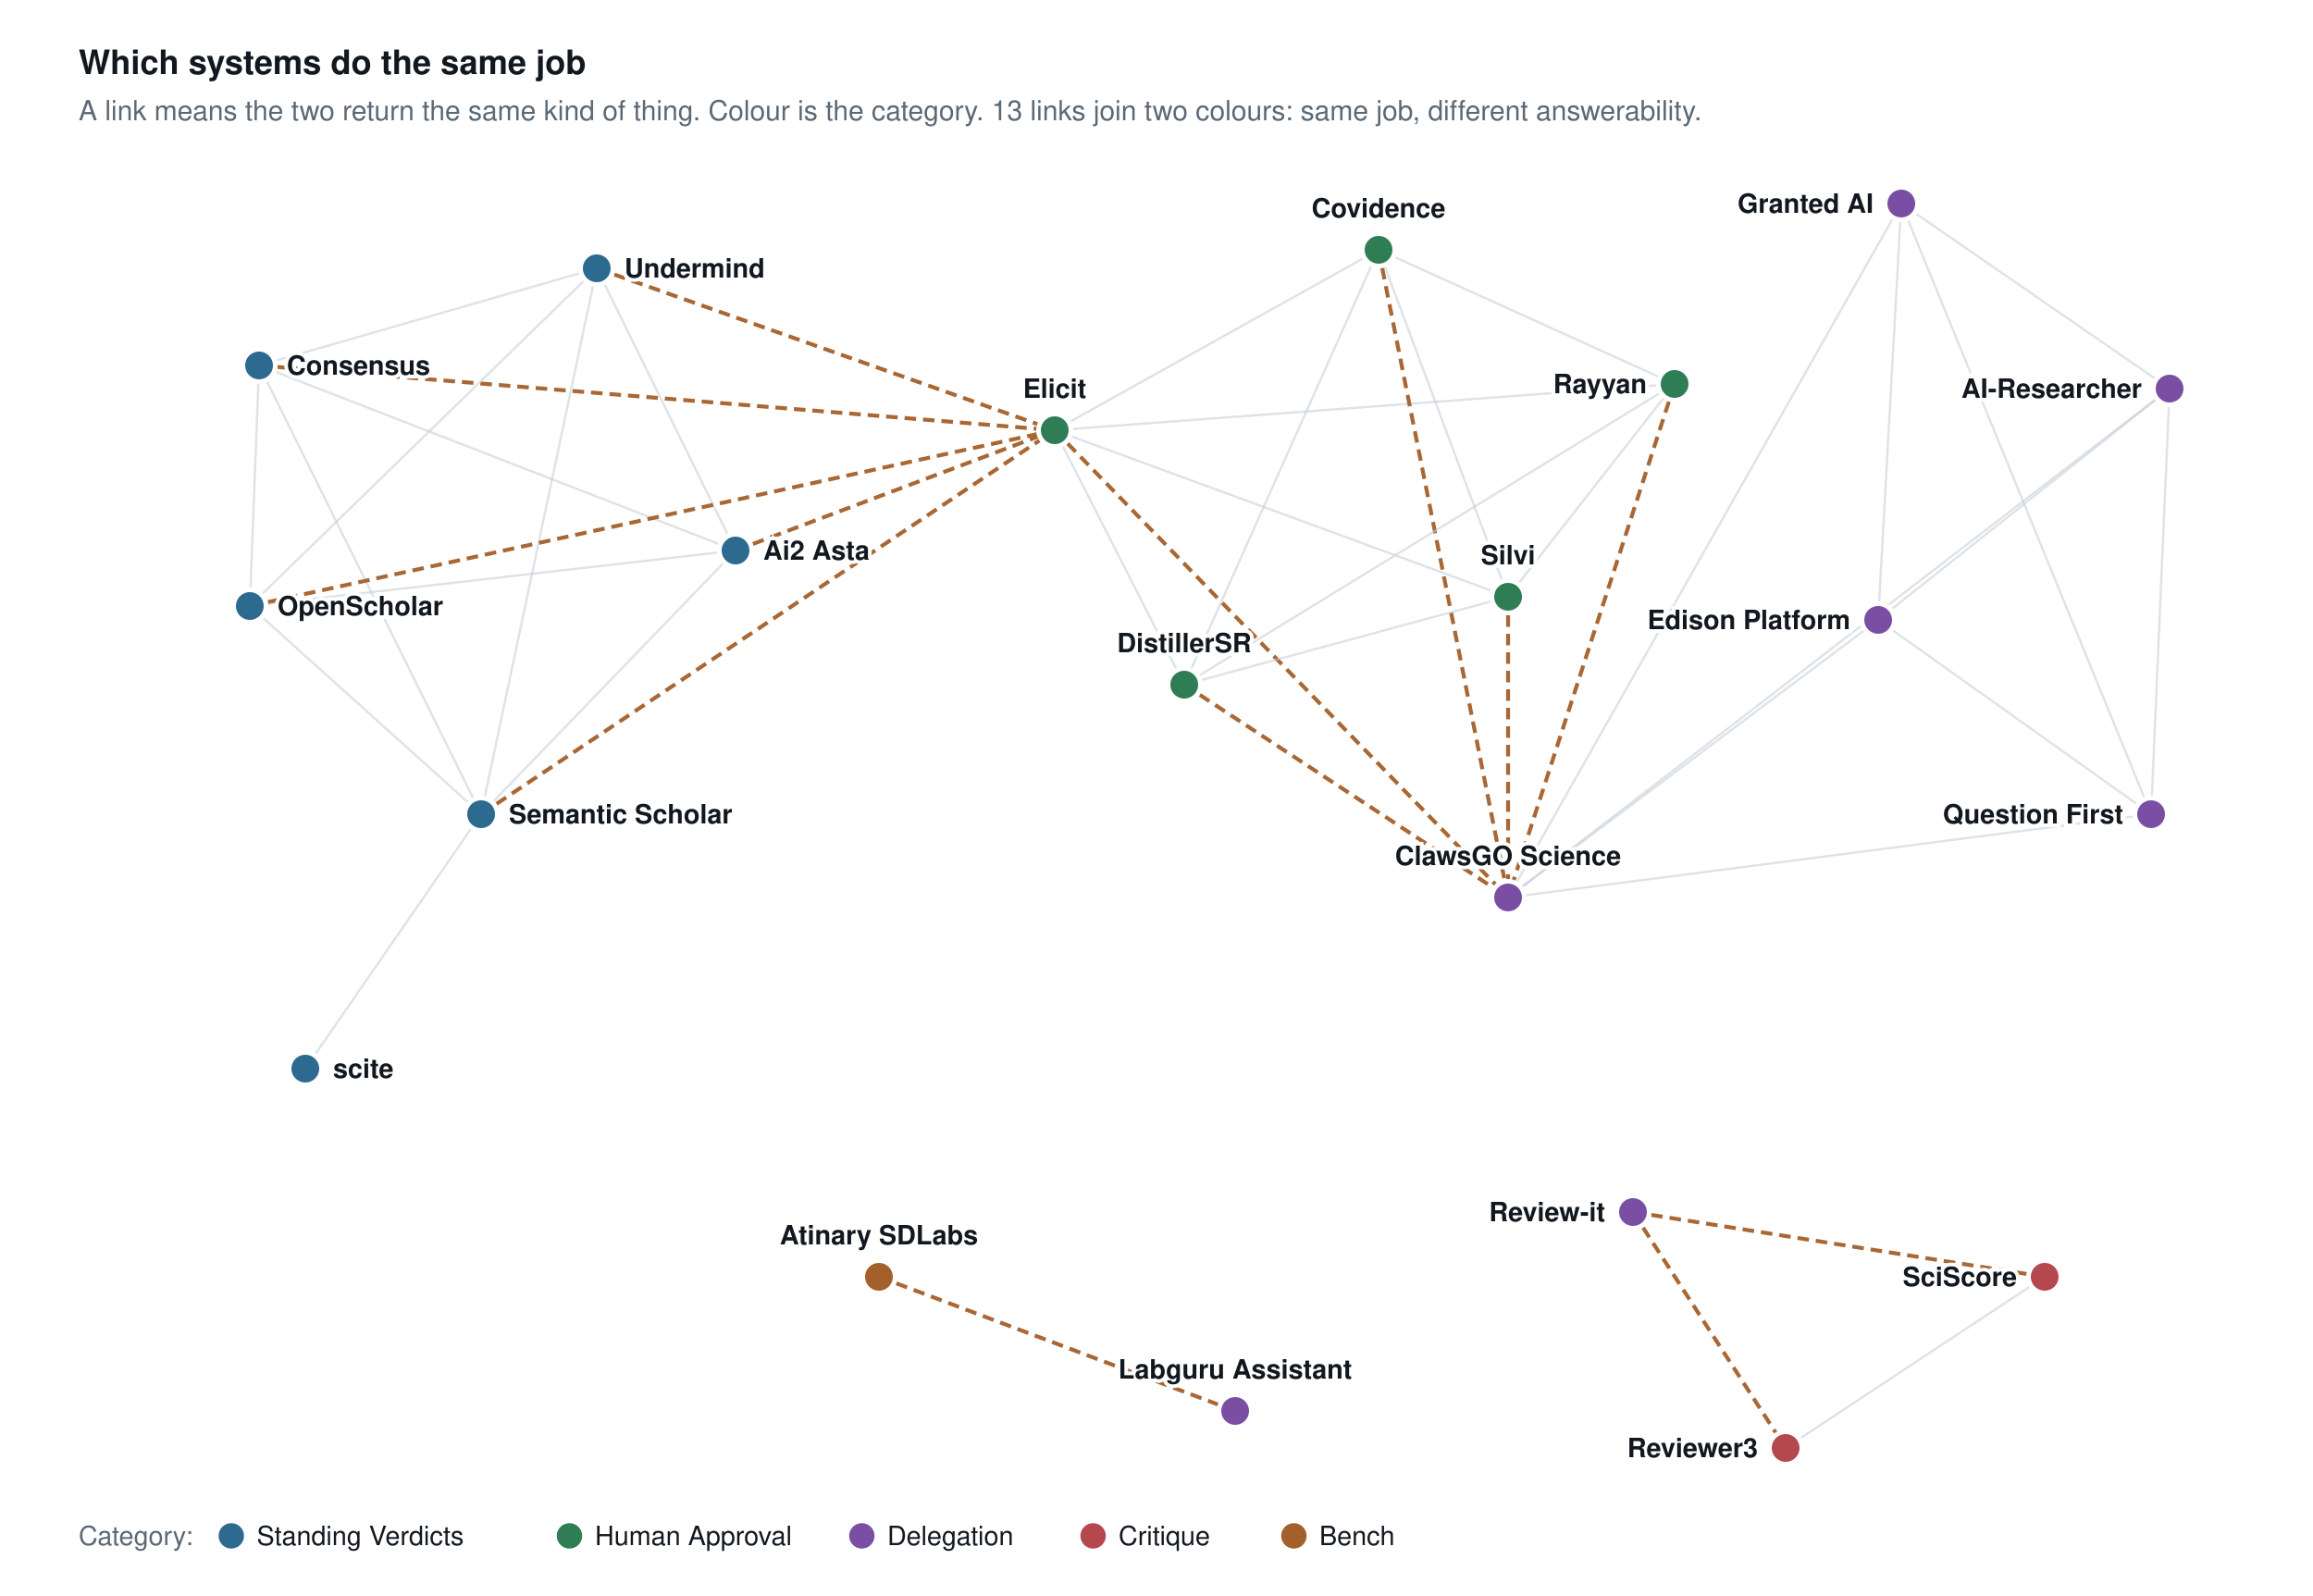
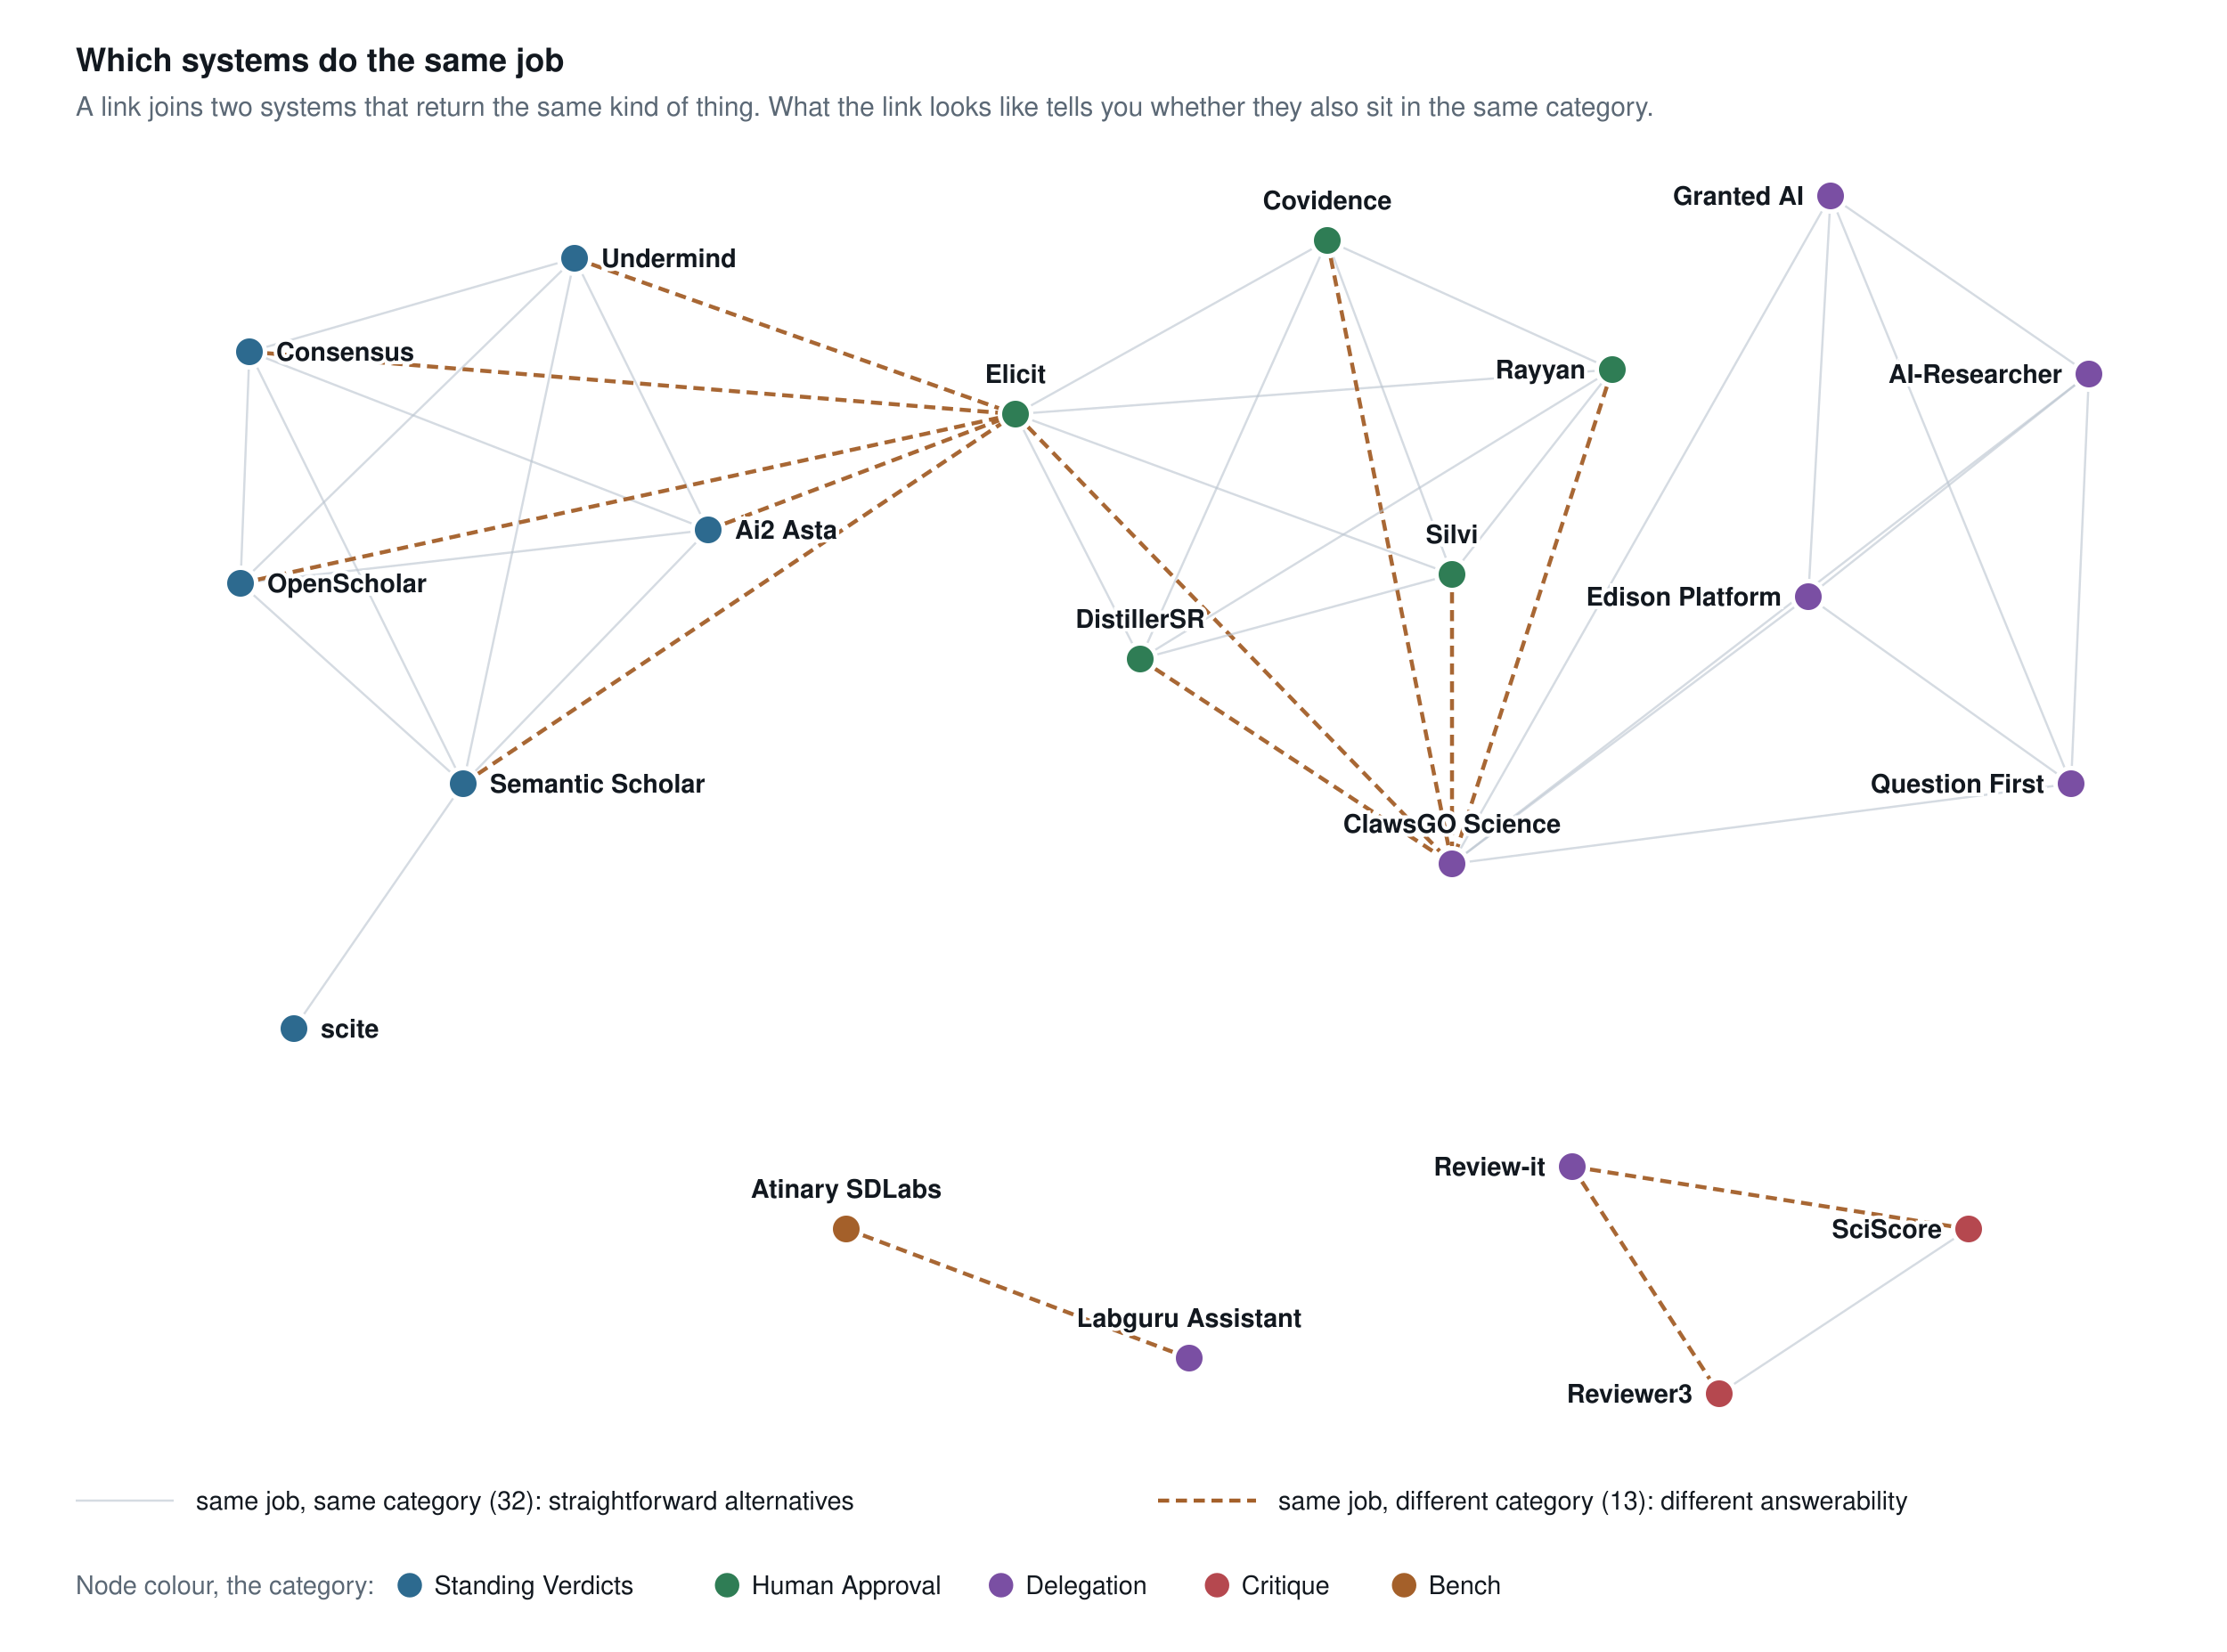
- <svg xmlns="http://www.w3.org/2000/svg" width="1000" height="690" viewBox="0 0 1000 690" font-family="-apple-system,BlinkMacSystemFont,Segoe UI,Helvetica,Arial,sans-serif" role="img" aria-labelledby="gt gd">
-   <rect width="1000" height="690" fill="#ffffff" />
+ <svg xmlns="http://www.w3.org/2000/svg" width="1000" height="742" viewBox="0 0 1000 742" font-family="-apple-system,BlinkMacSystemFont,Segoe UI,Helvetica,Arial,sans-serif" role="img" aria-labelledby="gt gd">
+   <rect width="1000" height="742" fill="#ffffff" />
  <text x="34" y="32" font-size="14.5" font-weight="600" fill="#12181f">Which systems do the same job</text>
-   <text x="34" y="52" font-size="12" fill="#5b6875">A link means the two return the same kind of thing. Colour is the category. 13 links join two colours: same job, different answerability.</text>
-   <line x1="112" y1="158" x2="258" y2="116" stroke="#c3ccd6" stroke-width="1" opacity="0.55" />
-   <line x1="112" y1="158" x2="318" y2="238" stroke="#c3ccd6" stroke-width="1" opacity="0.55" />
-   <line x1="112" y1="158" x2="108" y2="262" stroke="#c3ccd6" stroke-width="1" opacity="0.55" />
-   <line x1="112" y1="158" x2="208" y2="352" stroke="#c3ccd6" stroke-width="1" opacity="0.55" />
-   <line x1="112" y1="158" x2="456" y2="186" stroke="#a4602a" stroke-width="1.7" stroke-dasharray="5 3" opacity="0.95" />
-   <line x1="258" y1="116" x2="318" y2="238" stroke="#c3ccd6" stroke-width="1" opacity="0.55" />
-   <line x1="258" y1="116" x2="108" y2="262" stroke="#c3ccd6" stroke-width="1" opacity="0.55" />
-   <line x1="258" y1="116" x2="208" y2="352" stroke="#c3ccd6" stroke-width="1" opacity="0.55" />
-   <line x1="258" y1="116" x2="456" y2="186" stroke="#a4602a" stroke-width="1.7" stroke-dasharray="5 3" opacity="0.95" />
-   <line x1="318" y1="238" x2="108" y2="262" stroke="#c3ccd6" stroke-width="1" opacity="0.55" />
-   <line x1="318" y1="238" x2="208" y2="352" stroke="#c3ccd6" stroke-width="1" opacity="0.55" />
-   <line x1="318" y1="238" x2="456" y2="186" stroke="#a4602a" stroke-width="1.7" stroke-dasharray="5 3" opacity="0.95" />
-   <line x1="108" y1="262" x2="208" y2="352" stroke="#c3ccd6" stroke-width="1" opacity="0.55" />
-   <line x1="108" y1="262" x2="456" y2="186" stroke="#a4602a" stroke-width="1.7" stroke-dasharray="5 3" opacity="0.95" />
-   <line x1="208" y1="352" x2="132" y2="462" stroke="#c3ccd6" stroke-width="1" opacity="0.55" />
-   <line x1="208" y1="352" x2="456" y2="186" stroke="#a4602a" stroke-width="1.7" stroke-dasharray="5 3" opacity="0.95" />
-   <line x1="456" y1="186" x2="596" y2="108" stroke="#c3ccd6" stroke-width="1" opacity="0.55" />
-   <line x1="456" y1="186" x2="724" y2="166" stroke="#c3ccd6" stroke-width="1" opacity="0.55" />
-   <line x1="456" y1="186" x2="652" y2="258" stroke="#c3ccd6" stroke-width="1" opacity="0.55" />
-   <line x1="456" y1="186" x2="512" y2="296" stroke="#c3ccd6" stroke-width="1" opacity="0.55" />
-   <line x1="456" y1="186" x2="652" y2="388" stroke="#a4602a" stroke-width="1.7" stroke-dasharray="5 3" opacity="0.95" />
-   <line x1="596" y1="108" x2="724" y2="166" stroke="#c3ccd6" stroke-width="1" opacity="0.55" />
-   <line x1="596" y1="108" x2="652" y2="258" stroke="#c3ccd6" stroke-width="1" opacity="0.55" />
-   <line x1="596" y1="108" x2="512" y2="296" stroke="#c3ccd6" stroke-width="1" opacity="0.55" />
-   <line x1="596" y1="108" x2="652" y2="388" stroke="#a4602a" stroke-width="1.7" stroke-dasharray="5 3" opacity="0.95" />
-   <line x1="724" y1="166" x2="652" y2="258" stroke="#c3ccd6" stroke-width="1" opacity="0.55" />
-   <line x1="724" y1="166" x2="512" y2="296" stroke="#c3ccd6" stroke-width="1" opacity="0.55" />
-   <line x1="724" y1="166" x2="652" y2="388" stroke="#a4602a" stroke-width="1.7" stroke-dasharray="5 3" opacity="0.95" />
-   <line x1="652" y1="258" x2="512" y2="296" stroke="#c3ccd6" stroke-width="1" opacity="0.55" />
-   <line x1="652" y1="258" x2="652" y2="388" stroke="#a4602a" stroke-width="1.7" stroke-dasharray="5 3" opacity="0.95" />
-   <line x1="512" y1="296" x2="652" y2="388" stroke="#a4602a" stroke-width="1.7" stroke-dasharray="5 3" opacity="0.95" />
-   <line x1="652" y1="388" x2="822" y2="88" stroke="#c3ccd6" stroke-width="1" opacity="0.55" />
-   <line x1="652" y1="388" x2="938" y2="168" stroke="#c3ccd6" stroke-width="1" opacity="0.55" />
-   <line x1="652" y1="388" x2="812" y2="268" stroke="#c3ccd6" stroke-width="1" opacity="0.55" />
-   <line x1="652" y1="388" x2="930" y2="352" stroke="#c3ccd6" stroke-width="1" opacity="0.55" />
-   <line x1="822" y1="88" x2="938" y2="168" stroke="#c3ccd6" stroke-width="1" opacity="0.55" />
-   <line x1="822" y1="88" x2="812" y2="268" stroke="#c3ccd6" stroke-width="1" opacity="0.55" />
-   <line x1="822" y1="88" x2="930" y2="352" stroke="#c3ccd6" stroke-width="1" opacity="0.55" />
-   <line x1="938" y1="168" x2="812" y2="268" stroke="#c3ccd6" stroke-width="1" opacity="0.55" />
-   <line x1="938" y1="168" x2="930" y2="352" stroke="#c3ccd6" stroke-width="1" opacity="0.55" />
-   <line x1="812" y1="268" x2="930" y2="352" stroke="#c3ccd6" stroke-width="1" opacity="0.55" />
-   <line x1="706" y1="524" x2="884" y2="552" stroke="#a4602a" stroke-width="1.7" stroke-dasharray="5 3" opacity="0.95" />
-   <line x1="706" y1="524" x2="772" y2="626" stroke="#a4602a" stroke-width="1.7" stroke-dasharray="5 3" opacity="0.95" />
-   <line x1="884" y1="552" x2="772" y2="626" stroke="#c3ccd6" stroke-width="1" opacity="0.55" />
-   <line x1="380" y1="552" x2="534" y2="610" stroke="#a4602a" stroke-width="1.7" stroke-dasharray="5 3" opacity="0.95" />
+   <text x="34" y="52" font-size="12" fill="#5b6875">A link joins two systems that return the same kind of thing. What the link looks like tells you whether they also sit in the same category.</text>
+   <line x1="112" y1="158" x2="258" y2="116" stroke="#b9c3ce" stroke-width="1" opacity="0.6" />
+   <line x1="112" y1="158" x2="318" y2="238" stroke="#b9c3ce" stroke-width="1" opacity="0.6" />
+   <line x1="112" y1="158" x2="108" y2="262" stroke="#b9c3ce" stroke-width="1" opacity="0.6" />
+   <line x1="112" y1="158" x2="208" y2="352" stroke="#b9c3ce" stroke-width="1" opacity="0.6" />
+   <line x1="112" y1="158" x2="456" y2="186" stroke="#a4602a" stroke-width="1.8" stroke-dasharray="5 3" opacity="0.95" />
+   <line x1="258" y1="116" x2="318" y2="238" stroke="#b9c3ce" stroke-width="1" opacity="0.6" />
+   <line x1="258" y1="116" x2="108" y2="262" stroke="#b9c3ce" stroke-width="1" opacity="0.6" />
+   <line x1="258" y1="116" x2="208" y2="352" stroke="#b9c3ce" stroke-width="1" opacity="0.6" />
+   <line x1="258" y1="116" x2="456" y2="186" stroke="#a4602a" stroke-width="1.8" stroke-dasharray="5 3" opacity="0.95" />
+   <line x1="318" y1="238" x2="108" y2="262" stroke="#b9c3ce" stroke-width="1" opacity="0.6" />
+   <line x1="318" y1="238" x2="208" y2="352" stroke="#b9c3ce" stroke-width="1" opacity="0.6" />
+   <line x1="318" y1="238" x2="456" y2="186" stroke="#a4602a" stroke-width="1.8" stroke-dasharray="5 3" opacity="0.95" />
+   <line x1="108" y1="262" x2="208" y2="352" stroke="#b9c3ce" stroke-width="1" opacity="0.6" />
+   <line x1="108" y1="262" x2="456" y2="186" stroke="#a4602a" stroke-width="1.8" stroke-dasharray="5 3" opacity="0.95" />
+   <line x1="208" y1="352" x2="132" y2="462" stroke="#b9c3ce" stroke-width="1" opacity="0.6" />
+   <line x1="208" y1="352" x2="456" y2="186" stroke="#a4602a" stroke-width="1.8" stroke-dasharray="5 3" opacity="0.95" />
+   <line x1="456" y1="186" x2="596" y2="108" stroke="#b9c3ce" stroke-width="1" opacity="0.6" />
+   <line x1="456" y1="186" x2="724" y2="166" stroke="#b9c3ce" stroke-width="1" opacity="0.6" />
+   <line x1="456" y1="186" x2="652" y2="258" stroke="#b9c3ce" stroke-width="1" opacity="0.6" />
+   <line x1="456" y1="186" x2="512" y2="296" stroke="#b9c3ce" stroke-width="1" opacity="0.6" />
+   <line x1="456" y1="186" x2="652" y2="388" stroke="#a4602a" stroke-width="1.8" stroke-dasharray="5 3" opacity="0.95" />
+   <line x1="596" y1="108" x2="724" y2="166" stroke="#b9c3ce" stroke-width="1" opacity="0.6" />
+   <line x1="596" y1="108" x2="652" y2="258" stroke="#b9c3ce" stroke-width="1" opacity="0.6" />
+   <line x1="596" y1="108" x2="512" y2="296" stroke="#b9c3ce" stroke-width="1" opacity="0.6" />
+   <line x1="596" y1="108" x2="652" y2="388" stroke="#a4602a" stroke-width="1.8" stroke-dasharray="5 3" opacity="0.95" />
+   <line x1="724" y1="166" x2="652" y2="258" stroke="#b9c3ce" stroke-width="1" opacity="0.6" />
+   <line x1="724" y1="166" x2="512" y2="296" stroke="#b9c3ce" stroke-width="1" opacity="0.6" />
+   <line x1="724" y1="166" x2="652" y2="388" stroke="#a4602a" stroke-width="1.8" stroke-dasharray="5 3" opacity="0.95" />
+   <line x1="652" y1="258" x2="512" y2="296" stroke="#b9c3ce" stroke-width="1" opacity="0.6" />
+   <line x1="652" y1="258" x2="652" y2="388" stroke="#a4602a" stroke-width="1.8" stroke-dasharray="5 3" opacity="0.95" />
+   <line x1="512" y1="296" x2="652" y2="388" stroke="#a4602a" stroke-width="1.8" stroke-dasharray="5 3" opacity="0.95" />
+   <line x1="652" y1="388" x2="822" y2="88" stroke="#b9c3ce" stroke-width="1" opacity="0.6" />
+   <line x1="652" y1="388" x2="938" y2="168" stroke="#b9c3ce" stroke-width="1" opacity="0.6" />
+   <line x1="652" y1="388" x2="812" y2="268" stroke="#b9c3ce" stroke-width="1" opacity="0.6" />
+   <line x1="652" y1="388" x2="930" y2="352" stroke="#b9c3ce" stroke-width="1" opacity="0.6" />
+   <line x1="822" y1="88" x2="938" y2="168" stroke="#b9c3ce" stroke-width="1" opacity="0.6" />
+   <line x1="822" y1="88" x2="812" y2="268" stroke="#b9c3ce" stroke-width="1" opacity="0.6" />
+   <line x1="822" y1="88" x2="930" y2="352" stroke="#b9c3ce" stroke-width="1" opacity="0.6" />
+   <line x1="938" y1="168" x2="812" y2="268" stroke="#b9c3ce" stroke-width="1" opacity="0.6" />
+   <line x1="938" y1="168" x2="930" y2="352" stroke="#b9c3ce" stroke-width="1" opacity="0.6" />
+   <line x1="812" y1="268" x2="930" y2="352" stroke="#b9c3ce" stroke-width="1" opacity="0.6" />
+   <line x1="706" y1="524" x2="884" y2="552" stroke="#a4602a" stroke-width="1.8" stroke-dasharray="5 3" opacity="0.95" />
+   <line x1="706" y1="524" x2="772" y2="626" stroke="#a4602a" stroke-width="1.8" stroke-dasharray="5 3" opacity="0.95" />
+   <line x1="884" y1="552" x2="772" y2="626" stroke="#b9c3ce" stroke-width="1" opacity="0.6" />
+   <line x1="380" y1="552" x2="534" y2="610" stroke="#a4602a" stroke-width="1.8" stroke-dasharray="5 3" opacity="0.95" />
  <circle cx="112" cy="158" r="7" fill="#2d6a8f" stroke="#ffffff" stroke-width="2" />
  <text x="124" y="162" font-size="11.5" font-weight="600" text-anchor="start" fill="#12181f" stroke="#ffffff" stroke-width="3.2" paint-order="stroke">Consensus</text>
  <circle cx="258" cy="116" r="7" fill="#2d6a8f" stroke="#ffffff" stroke-width="2" />
  <text x="270" y="120" font-size="11.5" font-weight="600" text-anchor="start" fill="#12181f" stroke="#ffffff" stroke-width="3.2" paint-order="stroke">Undermind</text>
  <circle cx="318" cy="238" r="7" fill="#2d6a8f" stroke="#ffffff" stroke-width="2" />
  <text x="330" y="242" font-size="11.5" font-weight="600" text-anchor="start" fill="#12181f" stroke="#ffffff" stroke-width="3.2" paint-order="stroke">Ai2 Asta</text>
  <circle cx="108" cy="262" r="7" fill="#2d6a8f" stroke="#ffffff" stroke-width="2" />
  <text x="120" y="266" font-size="11.5" font-weight="600" text-anchor="start" fill="#12181f" stroke="#ffffff" stroke-width="3.2" paint-order="stroke">OpenScholar</text>
  <circle cx="208" cy="352" r="7" fill="#2d6a8f" stroke="#ffffff" stroke-width="2" />
  <text x="220" y="356" font-size="11.5" font-weight="600" text-anchor="start" fill="#12181f" stroke="#ffffff" stroke-width="3.2" paint-order="stroke">Semantic Scholar</text>
  <circle cx="132" cy="462" r="7" fill="#2d6a8f" stroke="#ffffff" stroke-width="2" />
  <text x="144" y="466" font-size="11.5" font-weight="600" text-anchor="start" fill="#12181f" stroke="#ffffff" stroke-width="3.2" paint-order="stroke">scite</text>
  <circle cx="456" cy="186" r="7" fill="#2f7d55" stroke="#ffffff" stroke-width="2" />
  <text x="456" y="172" font-size="11.5" font-weight="600" text-anchor="middle" fill="#12181f" stroke="#ffffff" stroke-width="3.2" paint-order="stroke">Elicit</text>
  <circle cx="596" cy="108" r="7" fill="#2f7d55" stroke="#ffffff" stroke-width="2" />
  <text x="596" y="94" font-size="11.5" font-weight="600" text-anchor="middle" fill="#12181f" stroke="#ffffff" stroke-width="3.2" paint-order="stroke">Covidence</text>
  <circle cx="724" cy="166" r="7" fill="#2f7d55" stroke="#ffffff" stroke-width="2" />
  <text x="712" y="170" font-size="11.5" font-weight="600" text-anchor="end" fill="#12181f" stroke="#ffffff" stroke-width="3.2" paint-order="stroke">Rayyan</text>
  <circle cx="652" cy="258" r="7" fill="#2f7d55" stroke="#ffffff" stroke-width="2" />
  <text x="652" y="244" font-size="11.5" font-weight="600" text-anchor="middle" fill="#12181f" stroke="#ffffff" stroke-width="3.2" paint-order="stroke">Silvi</text>
  <circle cx="512" cy="296" r="7" fill="#2f7d55" stroke="#ffffff" stroke-width="2" />
  <text x="512" y="282" font-size="11.5" font-weight="600" text-anchor="middle" fill="#12181f" stroke="#ffffff" stroke-width="3.2" paint-order="stroke">DistillerSR</text>
  <circle cx="652" cy="388" r="7" fill="#7a4fa3" stroke="#ffffff" stroke-width="2" />
  <text x="652" y="374" font-size="11.5" font-weight="600" text-anchor="middle" fill="#12181f" stroke="#ffffff" stroke-width="3.2" paint-order="stroke">ClawsGO Science</text>
  <circle cx="822" cy="88" r="7" fill="#7a4fa3" stroke="#ffffff" stroke-width="2" />
  <text x="810" y="92" font-size="11.5" font-weight="600" text-anchor="end" fill="#12181f" stroke="#ffffff" stroke-width="3.2" paint-order="stroke">Granted AI</text>
  <circle cx="938" cy="168" r="7" fill="#7a4fa3" stroke="#ffffff" stroke-width="2" />
  <text x="926" y="172" font-size="11.5" font-weight="600" text-anchor="end" fill="#12181f" stroke="#ffffff" stroke-width="3.2" paint-order="stroke">AI-Researcher</text>
  <circle cx="812" cy="268" r="7" fill="#7a4fa3" stroke="#ffffff" stroke-width="2" />
  <text x="800" y="272" font-size="11.5" font-weight="600" text-anchor="end" fill="#12181f" stroke="#ffffff" stroke-width="3.2" paint-order="stroke">Edison Platform</text>
  <circle cx="930" cy="352" r="7" fill="#7a4fa3" stroke="#ffffff" stroke-width="2" />
  <text x="918" y="356" font-size="11.5" font-weight="600" text-anchor="end" fill="#12181f" stroke="#ffffff" stroke-width="3.2" paint-order="stroke">Question First</text>
  <circle cx="706" cy="524" r="7" fill="#7a4fa3" stroke="#ffffff" stroke-width="2" />
  <text x="694" y="528" font-size="11.5" font-weight="600" text-anchor="end" fill="#12181f" stroke="#ffffff" stroke-width="3.2" paint-order="stroke">Review-it</text>
  <circle cx="884" cy="552" r="7" fill="#b5484f" stroke="#ffffff" stroke-width="2" />
  <text x="872" y="556" font-size="11.5" font-weight="600" text-anchor="end" fill="#12181f" stroke="#ffffff" stroke-width="3.2" paint-order="stroke">SciScore</text>
  <circle cx="772" cy="626" r="7" fill="#b5484f" stroke="#ffffff" stroke-width="2" />
  <text x="760" y="630" font-size="11.5" font-weight="600" text-anchor="end" fill="#12181f" stroke="#ffffff" stroke-width="3.2" paint-order="stroke">Reviewer3</text>
  <circle cx="380" cy="552" r="7" fill="#a4602a" stroke="#ffffff" stroke-width="2" />
  <text x="380" y="538" font-size="11.5" font-weight="600" text-anchor="middle" fill="#12181f" stroke="#ffffff" stroke-width="3.2" paint-order="stroke">Atinary SDLabs</text>
  <circle cx="534" cy="610" r="7" fill="#7a4fa3" stroke="#ffffff" stroke-width="2" />
  <text x="534" y="596" font-size="11.5" font-weight="600" text-anchor="middle" fill="#12181f" stroke="#ffffff" stroke-width="3.2" paint-order="stroke">Labguru Assistant</text>
-   <text x="34" y="668" font-size="11.5" fill="#5b6875">Category:</text>
-   <circle cx="100" cy="664" r="5.5" fill="#2d6a8f" />
-   <text x="111" y="668" font-size="11.5" fill="#12181f">Standing Verdicts</text>
-   <circle cx="246.2" cy="664" r="5.5" fill="#2f7d55" />
-   <text x="257.2" y="668" font-size="11.5" fill="#12181f">Human Approval</text>
-   <circle cx="372.6" cy="664" r="5.5" fill="#7a4fa3" />
-   <text x="383.6" y="668" font-size="11.5" fill="#12181f">Delegation</text>
-   <circle cx="472.6" cy="664" r="5.5" fill="#b5484f" />
-   <text x="483.6" y="668" font-size="11.5" fill="#12181f">Critique</text>
-   <circle cx="559.4" cy="664" r="5.5" fill="#a4602a" />
-   <text x="570.4" y="668" font-size="11.5" fill="#12181f">Bench</text>
+   <line x1="34" y1="674" x2="78" y2="674" stroke="#b9c3ce" stroke-width="1" opacity="0.6" />
+   <text x="88" y="678" font-size="11.5" fill="#12181f">same job, same category (32): straightforward alternatives</text>
+   <line x1="520" y1="674" x2="564" y2="674" stroke="#a4602a" stroke-width="1.8" stroke-dasharray="5 3" />
+   <text x="574" y="678" font-size="11.5" fill="#12181f">same job, different category (13): different answerability</text>
+   <text x="34" y="716" font-size="11.5" fill="#5b6875">Node colour, the category:</text>
+   <circle cx="184" cy="712" r="5.5" fill="#2d6a8f" />
+   <text x="195" y="716" font-size="11.5" fill="#12181f">Standing Verdicts</text>
+   <circle cx="326.5" cy="712" r="5.5" fill="#2f7d55" />
+   <text x="337.5" y="716" font-size="11.5" fill="#12181f">Human Approval</text>
+   <circle cx="449.5" cy="712" r="5.5" fill="#7a4fa3" />
+   <text x="460.5" y="716" font-size="11.5" fill="#12181f">Delegation</text>
+   <circle cx="546.5" cy="712" r="5.5" fill="#b5484f" />
+   <text x="557.5" y="716" font-size="11.5" fill="#12181f">Critique</text>
+   <circle cx="630.5" cy="712" r="5.5" fill="#a4602a" />
+   <text x="641.5" y="716" font-size="11.5" fill="#12181f">Bench</text>
</svg>
